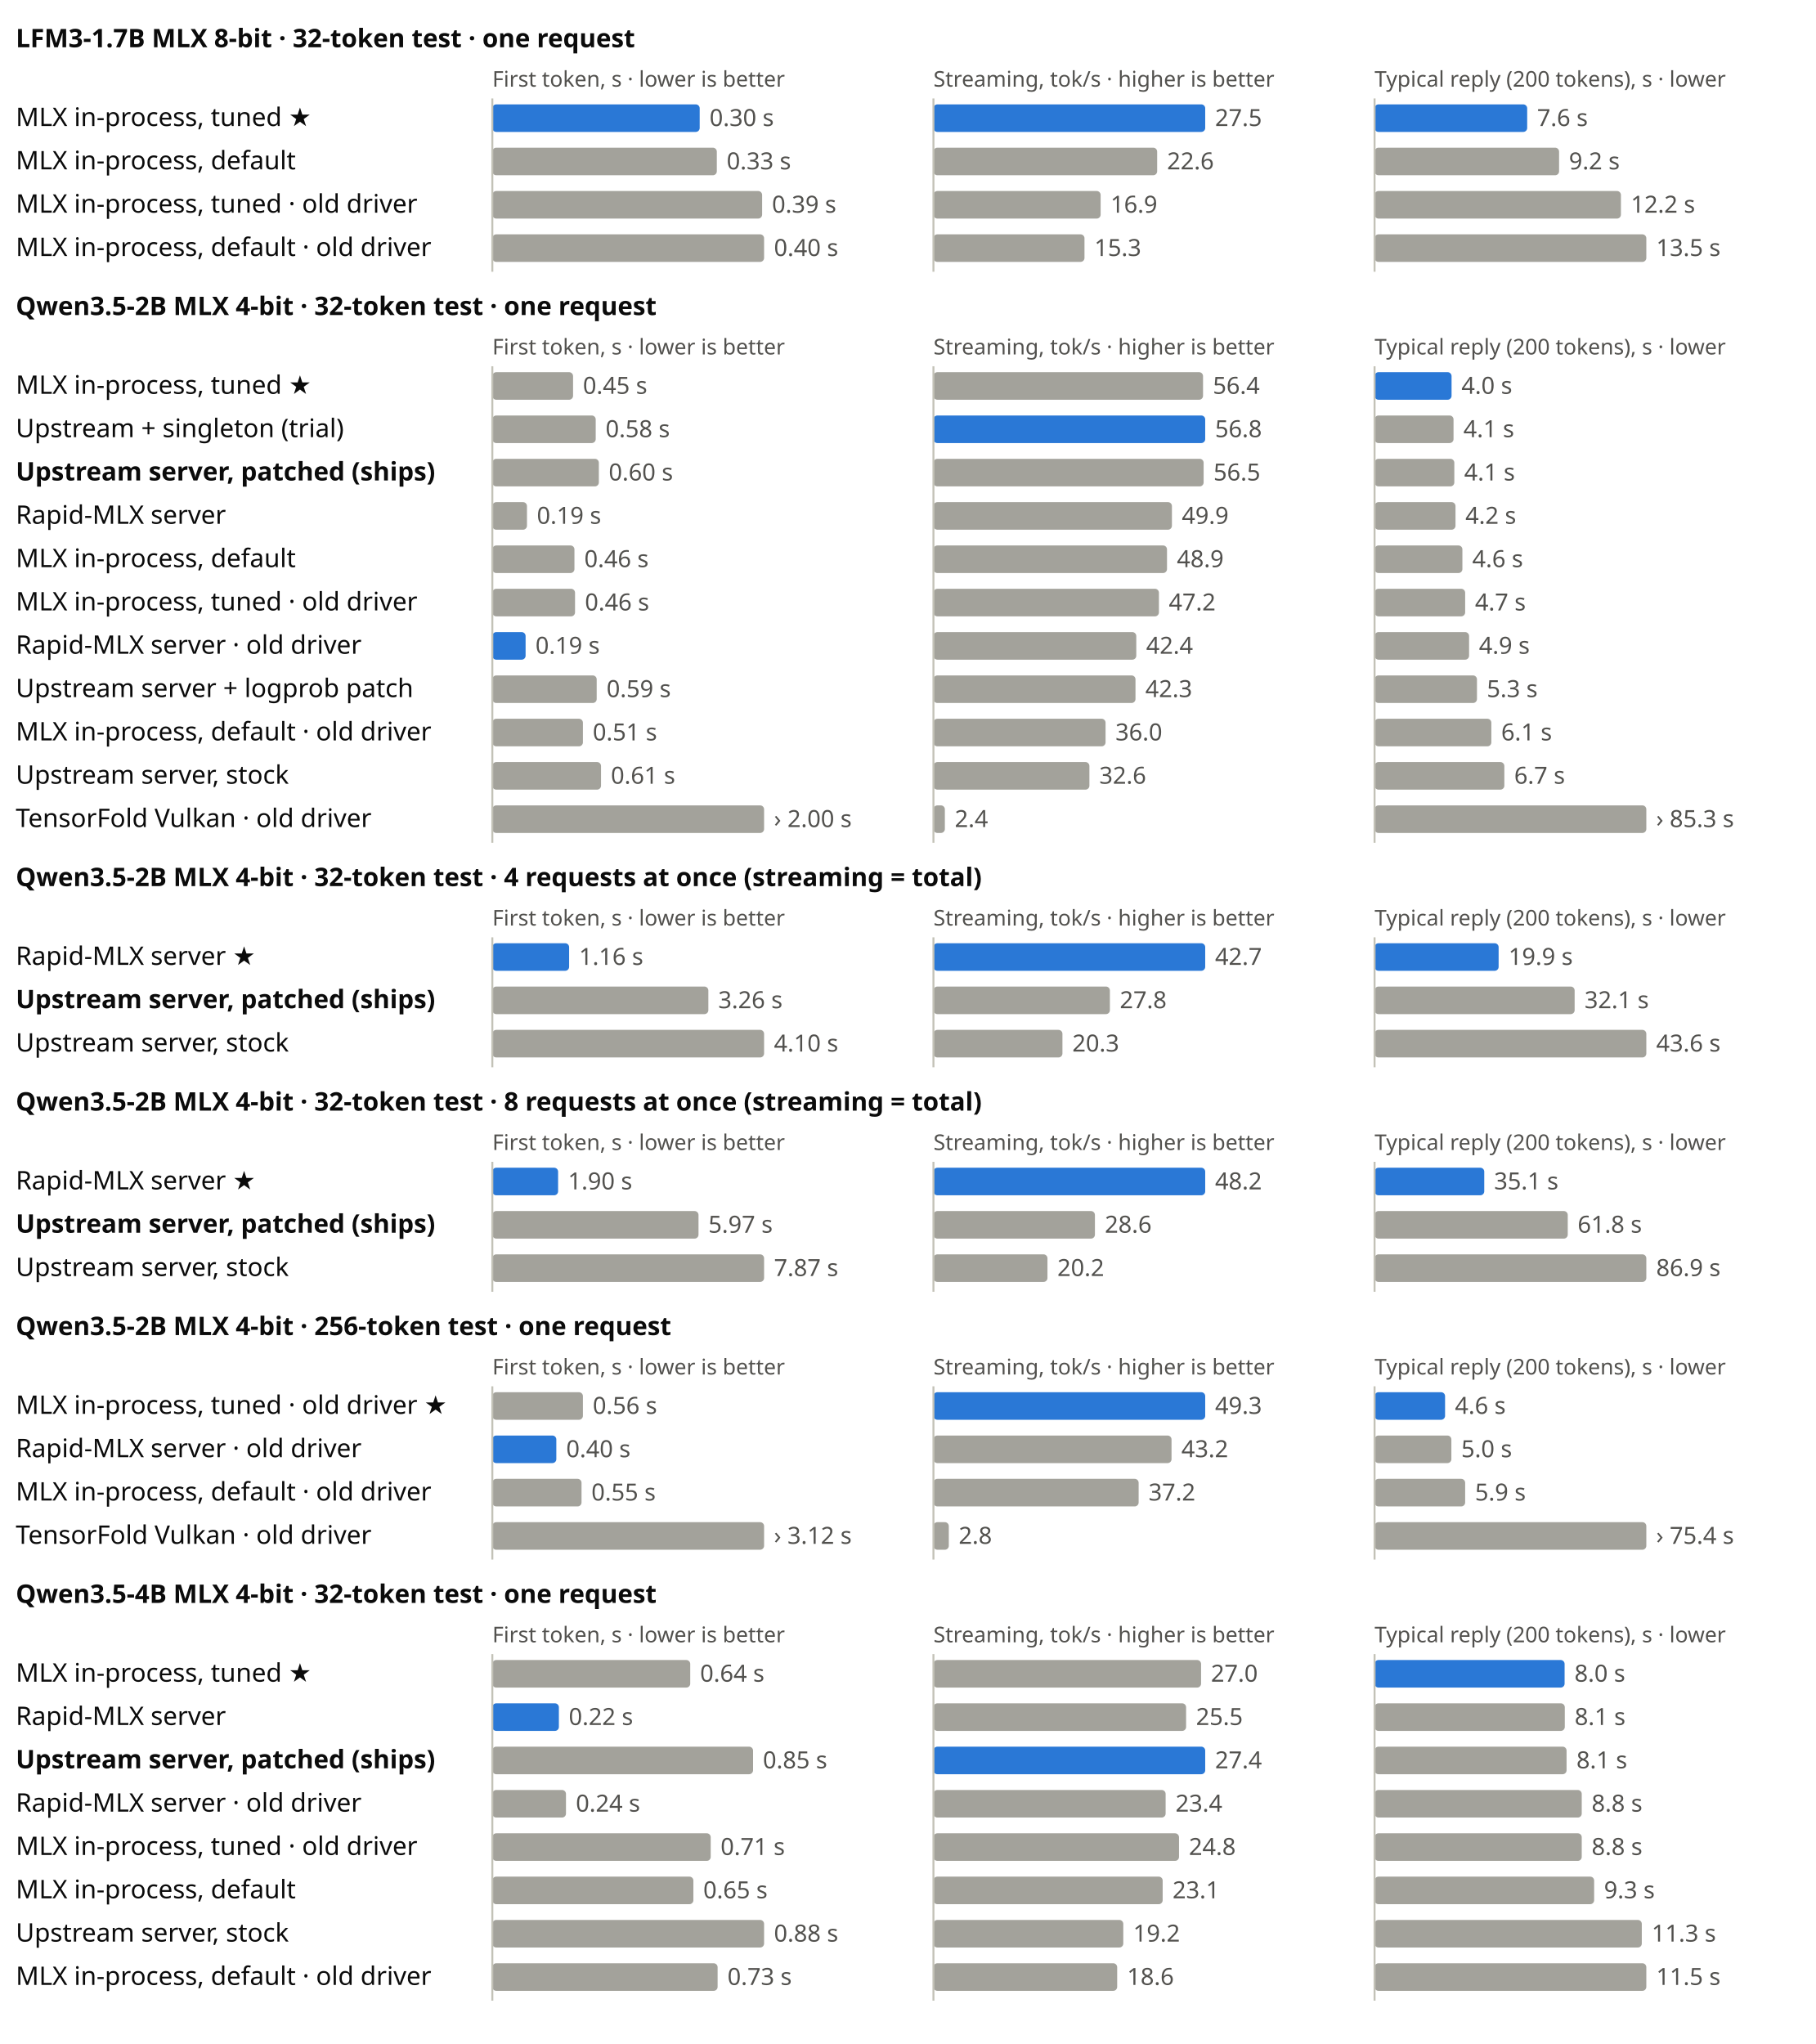
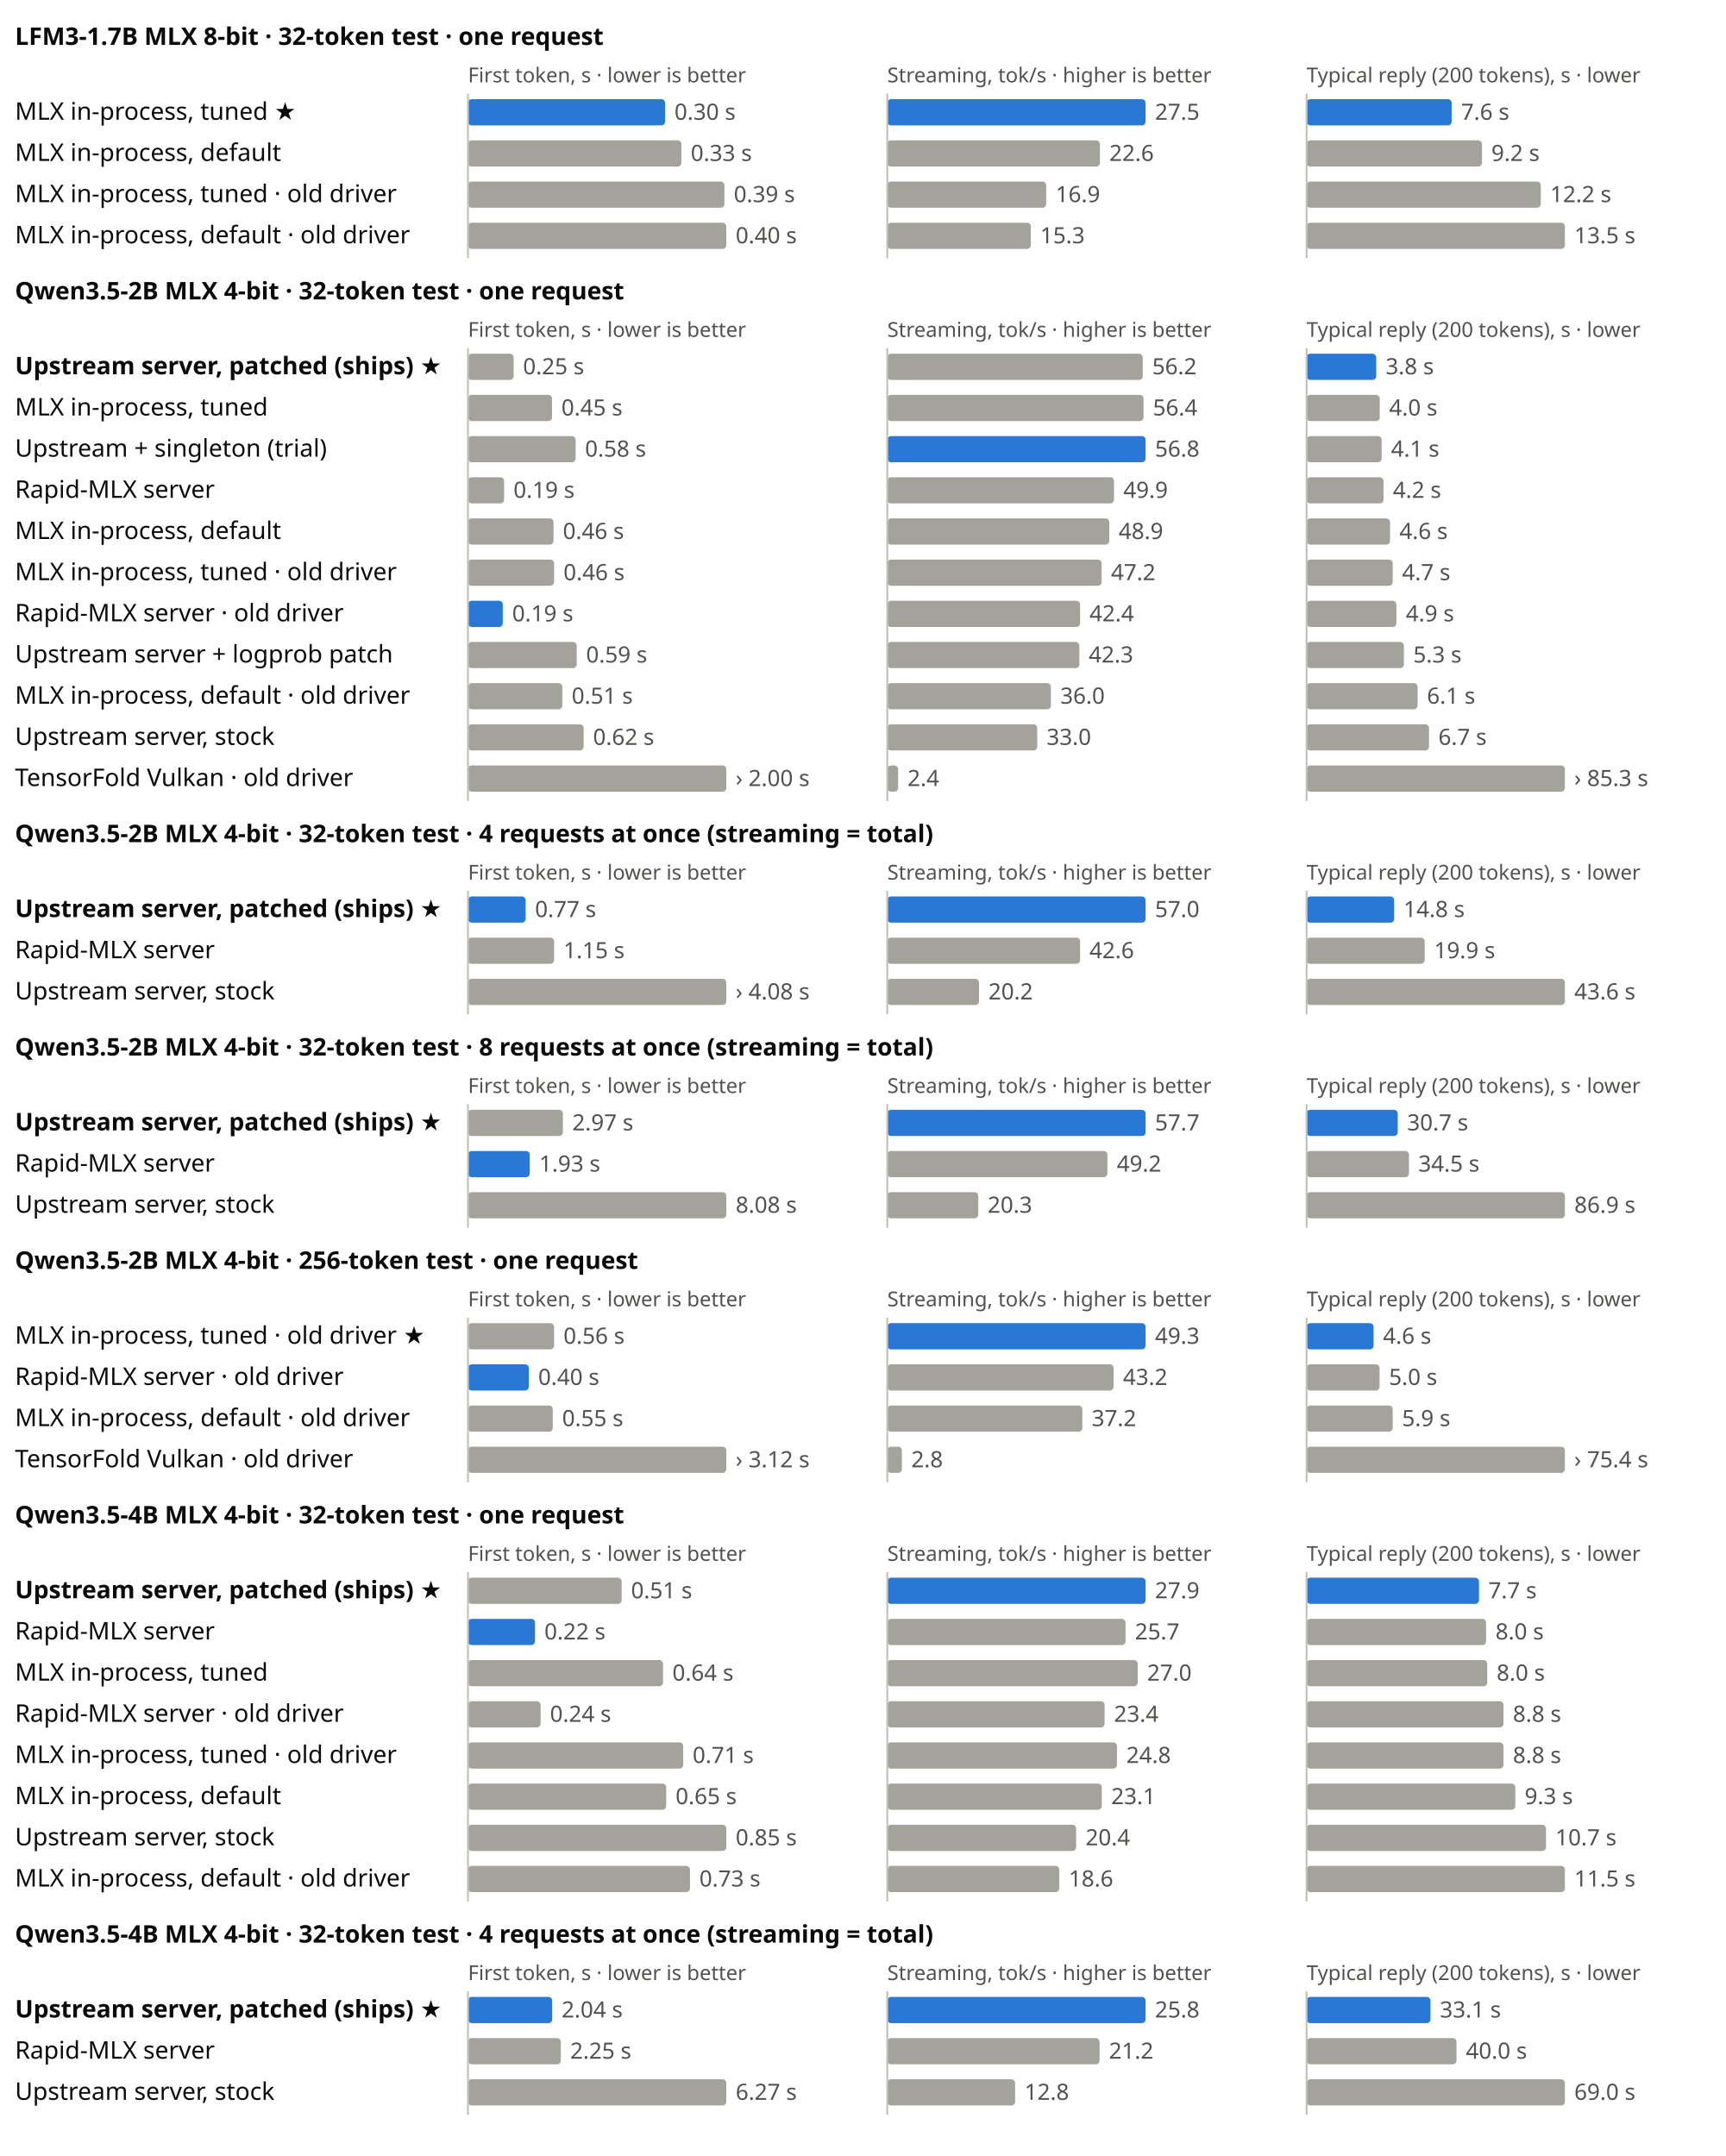
- <svg xmlns="http://www.w3.org/2000/svg" width="922" height="1038" viewBox="0 0 922 1038">
+ <svg xmlns="http://www.w3.org/2000/svg" width="922" height="1152" viewBox="0 0 922 1152">
  <rect width="100%" height="100%" class="bg" fill="none" />
  <style>svg{background:#fcfcfb}text{font:13px system-ui,sans-serif;fill:#0b0b0b}.h{font-weight:600}.a{font-size:11px;fill:#52514e}.v{fill:#52514e;font-size:12px}.s{font-weight:600}.bar{fill:#a3a29b}.best{fill:#2a78d6}.axis{stroke:#c3c2b7;stroke-width:1}@media (prefers-color-scheme:dark){svg{background:#1a1a19}text{fill:#f0efec}.a,.v{fill:#c3c2b7}.bar{fill:#6b6a64}.best{fill:#3987e5}.axis{stroke:#52514e}}</style>
  <text x="8" y="24" class="h">LFM3-1.7B MLX 8-bit · 32-token test · one request</text>
  <text x="250" y="44" class="a">First token, s · lower is better</text>
  <text x="474" y="44" class="a">Streaming, tok/s · higher is better</text>
  <text x="698" y="44" class="a">Typical reply (200 tokens), s · lower</text>
  <text x="8" y="64" class="l">MLX in-process, tuned ★</text>
  <g>
    <rect x="250" y="53" width="105.3" height="14" rx="2" class="best" />
    <text x="360.3" y="64" class="v">0.30 s</text>
  </g>
  <g>
    <rect x="474" y="53" width="138.0" height="14" rx="2" class="best" />
    <text x="617.0" y="64" class="v">27.5</text>
  </g>
  <g>
    <rect x="698" y="53" width="77.5" height="14" rx="2" class="best" />
    <text x="780.5" y="64" class="v">7.6 s</text>
  </g>
  <text x="8" y="86" class="l">MLX in-process, default</text>
  <g>
    <rect x="250" y="75" width="114.0" height="14" rx="2" class="bar" />
    <text x="369.0" y="86" class="v">0.33 s</text>
  </g>
  <g>
    <rect x="474" y="75" width="113.6" height="14" rx="2" class="bar" />
    <text x="592.6" y="86" class="v">22.6</text>
  </g>
  <g>
    <rect x="698" y="75" width="93.7" height="14" rx="2" class="bar" />
    <text x="796.7" y="86" class="v">9.2 s</text>
  </g>
  <text x="8" y="108" class="l">MLX in-process, tuned · old driver</text>
  <g>
    <rect x="250" y="97" width="137.0" height="14" rx="2" class="bar" />
    <text x="392.0" y="108" class="v">0.39 s</text>
  </g>
  <g>
    <rect x="474" y="97" width="84.9" height="14" rx="2" class="bar" />
    <text x="563.9" y="108" class="v">16.9</text>
  </g>
  <g>
    <rect x="698" y="97" width="125.1" height="14" rx="2" class="bar" />
    <text x="828.1" y="108" class="v">12.2 s</text>
  </g>
  <text x="8" y="130" class="l">MLX in-process, default · old driver</text>
  <g>
    <rect x="250" y="119" width="138.0" height="14" rx="2" class="bar" />
    <text x="393.0" y="130" class="v">0.40 s</text>
  </g>
  <g>
    <rect x="474" y="119" width="76.7" height="14" rx="2" class="bar" />
    <text x="555.7" y="130" class="v">15.3</text>
  </g>
  <g>
    <rect x="698" y="119" width="138.0" height="14" rx="2" class="bar" />
    <text x="841.0" y="130" class="v">13.5 s</text>
  </g>
  <line x1="250" y1="50" x2="250" y2="138" class="axis" />
  <line x1="474" y1="50" x2="474" y2="138" class="axis" />
  <line x1="698" y1="50" x2="698" y2="138" class="axis" />
  <text x="8" y="160" class="h">Qwen3.5-2B MLX 4-bit · 32-token test · one request</text>
  <text x="250" y="180" class="a">First token, s · lower is better</text>
  <text x="474" y="180" class="a">Streaming, tok/s · higher is better</text>
  <text x="698" y="180" class="a">Typical reply (200 tokens), s · lower</text>
-   <text x="8" y="200" class="l">MLX in-process, tuned ★</text>
-   <g>
-     <rect x="250" y="189" width="41.0" height="14" rx="2" class="bar" />
-     <text x="296.0" y="200" class="v">0.45 s</text>
-   </g>
-   <g>
-     <rect x="474" y="189" width="136.9" height="14" rx="2" class="bar" />
-     <text x="615.9" y="200" class="v">56.4</text>
-   </g>
-   <g>
-     <rect x="698" y="189" width="39.1" height="14" rx="2" class="best" />
-     <text x="742.1" y="200" class="v">4.0 s</text>
-   </g>
-   <text x="8" y="222" class="l">Upstream + singleton (trial)</text>
-   <g>
-     <rect x="250" y="211" width="52.5" height="14" rx="2" class="bar" />
-     <text x="307.5" y="222" class="v">0.58 s</text>
-   </g>
-   <g>
-     <rect x="474" y="211" width="138.0" height="14" rx="2" class="best" />
-     <text x="617.0" y="222" class="v">56.8</text>
-   </g>
-   <g>
-     <rect x="698" y="211" width="40.1" height="14" rx="2" class="bar" />
-     <text x="743.1" y="222" class="v">4.1 s</text>
-   </g>
-   <text x="8" y="244" class="l s">Upstream server, patched (ships)</text>
-   <g>
-     <rect x="250" y="233" width="54.1" height="14" rx="2" class="bar" />
-     <text x="309.1" y="244" class="v">0.60 s</text>
-   </g>
-   <g>
-     <rect x="474" y="233" width="137.2" height="14" rx="2" class="bar" />
-     <text x="616.2" y="244" class="v">56.5</text>
-   </g>
-   <g>
-     <rect x="698" y="233" width="40.5" height="14" rx="2" class="bar" />
-     <text x="743.5" y="244" class="v">4.1 s</text>
+   <text x="8" y="200" class="l s">Upstream server, patched (ships) ★</text>
+   <g>
+     <rect x="250" y="189" width="24.4" height="14" rx="2" class="bar" />
+     <text x="279.4" y="200" class="v">0.25 s</text>
+   </g>
+   <g>
+     <rect x="474" y="189" width="136.5" height="14" rx="2" class="bar" />
+     <text x="615.5" y="200" class="v">56.2</text>
+   </g>
+   <g>
+     <rect x="698" y="189" width="37.2" height="14" rx="2" class="best" />
+     <text x="740.2" y="200" class="v">3.8 s</text>
+   </g>
+   <text x="8" y="222" class="l">MLX in-process, tuned</text>
+   <g>
+     <rect x="250" y="211" width="44.9" height="14" rx="2" class="bar" />
+     <text x="299.9" y="222" class="v">0.45 s</text>
+   </g>
+   <g>
+     <rect x="474" y="211" width="136.9" height="14" rx="2" class="bar" />
+     <text x="615.9" y="222" class="v">56.4</text>
+   </g>
+   <g>
+     <rect x="698" y="211" width="39.1" height="14" rx="2" class="bar" />
+     <text x="742.1" y="222" class="v">4.0 s</text>
+   </g>
+   <text x="8" y="244" class="l">Upstream + singleton (trial)</text>
+   <g>
+     <rect x="250" y="233" width="57.5" height="14" rx="2" class="bar" />
+     <text x="312.5" y="244" class="v">0.58 s</text>
+   </g>
+   <g>
+     <rect x="474" y="233" width="138.0" height="14" rx="2" class="best" />
+     <text x="617.0" y="244" class="v">56.8</text>
+   </g>
+   <g>
+     <rect x="698" y="233" width="40.1" height="14" rx="2" class="bar" />
+     <text x="743.1" y="244" class="v">4.1 s</text>
  </g>
  <text x="8" y="266" class="l">Rapid-MLX server</text>
  <g>
-     <rect x="250" y="255" width="17.6" height="14" rx="2" class="bar" />
-     <text x="272.6" y="266" class="v">0.19 s</text>
+     <rect x="250" y="255" width="19.3" height="14" rx="2" class="bar" />
+     <text x="274.3" y="266" class="v">0.19 s</text>
  </g>
  <g>
    <rect x="474" y="255" width="121.1" height="14" rx="2" class="bar" />
    <text x="600.1" y="266" class="v">49.9</text>
  </g>
  <g>
    <rect x="698" y="255" width="41.1" height="14" rx="2" class="bar" />
    <text x="744.1" y="266" class="v">4.2 s</text>
  </g>
  <text x="8" y="288" class="l">MLX in-process, default</text>
  <g>
-     <rect x="250" y="277" width="41.7" height="14" rx="2" class="bar" />
-     <text x="296.7" y="288" class="v">0.46 s</text>
+     <rect x="250" y="277" width="45.7" height="14" rx="2" class="bar" />
+     <text x="300.7" y="288" class="v">0.46 s</text>
  </g>
  <g>
    <rect x="474" y="277" width="118.6" height="14" rx="2" class="bar" />
    <text x="597.6" y="288" class="v">48.9</text>
  </g>
  <g>
    <rect x="698" y="277" width="44.6" height="14" rx="2" class="bar" />
    <text x="747.6" y="288" class="v">4.6 s</text>
  </g>
  <text x="8" y="310" class="l">MLX in-process, tuned · old driver</text>
  <g>
-     <rect x="250" y="299" width="42.0" height="14" rx="2" class="bar" />
-     <text x="297.0" y="310" class="v">0.46 s</text>
+     <rect x="250" y="299" width="46.0" height="14" rx="2" class="bar" />
+     <text x="301.0" y="310" class="v">0.46 s</text>
  </g>
  <g>
    <rect x="474" y="299" width="114.5" height="14" rx="2" class="bar" />
    <text x="593.5" y="310" class="v">47.2</text>
  </g>
  <g>
    <rect x="698" y="299" width="46.0" height="14" rx="2" class="bar" />
    <text x="749.0" y="310" class="v">4.7 s</text>
  </g>
  <text x="8" y="332" class="l">Rapid-MLX server · old driver</text>
  <g>
-     <rect x="250" y="321" width="16.9" height="14" rx="2" class="best" />
-     <text x="271.9" y="332" class="v">0.19 s</text>
+     <rect x="250" y="321" width="18.6" height="14" rx="2" class="best" />
+     <text x="273.6" y="332" class="v">0.19 s</text>
  </g>
  <g>
    <rect x="474" y="321" width="103.0" height="14" rx="2" class="bar" />
    <text x="582.0" y="332" class="v">42.4</text>
  </g>
  <g>
    <rect x="698" y="321" width="48.0" height="14" rx="2" class="bar" />
    <text x="751.0" y="332" class="v">4.9 s</text>
  </g>
  <text x="8" y="354" class="l">Upstream server + logprob patch</text>
  <g>
-     <rect x="250" y="343" width="53.0" height="14" rx="2" class="bar" />
-     <text x="308.0" y="354" class="v">0.59 s</text>
+     <rect x="250" y="343" width="58.1" height="14" rx="2" class="bar" />
+     <text x="313.1" y="354" class="v">0.59 s</text>
  </g>
  <g>
    <rect x="474" y="343" width="102.6" height="14" rx="2" class="bar" />
    <text x="581.6" y="354" class="v">42.3</text>
  </g>
  <g>
    <rect x="698" y="343" width="52.0" height="14" rx="2" class="bar" />
    <text x="755.0" y="354" class="v">5.3 s</text>
  </g>
  <text x="8" y="376" class="l">MLX in-process, default · old driver</text>
  <g>
-     <rect x="250" y="365" width="46.0" height="14" rx="2" class="bar" />
-     <text x="301.0" y="376" class="v">0.51 s</text>
+     <rect x="250" y="365" width="50.4" height="14" rx="2" class="bar" />
+     <text x="305.4" y="376" class="v">0.51 s</text>
  </g>
  <g>
    <rect x="474" y="365" width="87.4" height="14" rx="2" class="bar" />
    <text x="566.4" y="376" class="v">36.0</text>
  </g>
  <g>
    <rect x="698" y="365" width="59.3" height="14" rx="2" class="bar" />
    <text x="762.3" y="376" class="v">6.1 s</text>
  </g>
  <text x="8" y="398" class="l">Upstream server, stock</text>
  <g>
-     <rect x="250" y="387" width="55.2" height="14" rx="2" class="bar" />
-     <text x="310.2" y="398" class="v">0.61 s</text>
-   </g>
-   <g>
-     <rect x="474" y="387" width="79.2" height="14" rx="2" class="bar" />
-     <text x="558.2" y="398" class="v">32.6</text>
-   </g>
-   <g>
-     <rect x="698" y="387" width="65.9" height="14" rx="2" class="bar" />
-     <text x="768.9" y="398" class="v">6.7 s</text>
+     <rect x="250" y="387" width="61.8" height="14" rx="2" class="bar" />
+     <text x="316.8" y="398" class="v">0.62 s</text>
+   </g>
+   <g>
+     <rect x="474" y="387" width="80.1" height="14" rx="2" class="bar" />
+     <text x="559.1" y="398" class="v">33.0</text>
+   </g>
+   <g>
+     <rect x="698" y="387" width="65.4" height="14" rx="2" class="bar" />
+     <text x="768.4" y="398" class="v">6.7 s</text>
  </g>
  <text x="8" y="420" class="l">TensorFold Vulkan · old driver</text>
  <g>
    <rect x="250" y="409" width="138.0" height="14" rx="2" class="bar" />
    <text x="393.0" y="420" class="v">› 2.00 s</text>
  </g>
  <g>
    <rect x="474" y="409" width="5.8" height="14" rx="2" class="bar" />
    <text x="484.8" y="420" class="v">2.4</text>
  </g>
  <g>
    <rect x="698" y="409" width="138.0" height="14" rx="2" class="bar" />
    <text x="841.0" y="420" class="v">› 85.3 s</text>
  </g>
  <line x1="250" y1="186" x2="250" y2="428" class="axis" />
  <line x1="474" y1="186" x2="474" y2="428" class="axis" />
  <line x1="698" y1="186" x2="698" y2="428" class="axis" />
  <text x="8" y="450" class="h">Qwen3.5-2B MLX 4-bit · 32-token test · 4 requests at once (streaming = total)</text>
  <text x="250" y="470" class="a">First token, s · lower is better</text>
  <text x="474" y="470" class="a">Streaming, tok/s · higher is better</text>
  <text x="698" y="470" class="a">Typical reply (200 tokens), s · lower</text>
-   <text x="8" y="490" class="l">Rapid-MLX server ★</text>
-   <g>
-     <rect x="250" y="479" width="39.0" height="14" rx="2" class="best" />
-     <text x="294.0" y="490" class="v">1.16 s</text>
+   <text x="8" y="490" class="l s">Upstream server, patched (ships) ★</text>
+   <g>
+     <rect x="250" y="479" width="30.8" height="14" rx="2" class="best" />
+     <text x="285.8" y="490" class="v">0.77 s</text>
  </g>
  <g>
    <rect x="474" y="479" width="138.0" height="14" rx="2" class="best" />
-     <text x="617.0" y="490" class="v">42.7</text>
-   </g>
-   <g>
-     <rect x="698" y="479" width="63.0" height="14" rx="2" class="best" />
-     <text x="766.0" y="490" class="v">19.9 s</text>
-   </g>
-   <text x="8" y="512" class="l s">Upstream server, patched (ships)</text>
-   <g>
-     <rect x="250" y="501" width="109.7" height="14" rx="2" class="bar" />
-     <text x="364.7" y="512" class="v">3.26 s</text>
-   </g>
-   <g>
-     <rect x="474" y="501" width="89.6" height="14" rx="2" class="bar" />
-     <text x="568.6" y="512" class="v">27.8</text>
-   </g>
-   <g>
-     <rect x="698" y="501" width="101.6" height="14" rx="2" class="bar" />
-     <text x="804.6" y="512" class="v">32.1 s</text>
+     <text x="617.0" y="490" class="v">57.0</text>
+   </g>
+   <g>
+     <rect x="698" y="479" width="46.8" height="14" rx="2" class="best" />
+     <text x="749.8" y="490" class="v">14.8 s</text>
+   </g>
+   <text x="8" y="512" class="l">Rapid-MLX server</text>
+   <g>
+     <rect x="250" y="501" width="46.0" height="14" rx="2" class="bar" />
+     <text x="301.0" y="512" class="v">1.15 s</text>
+   </g>
+   <g>
+     <rect x="474" y="501" width="103.0" height="14" rx="2" class="bar" />
+     <text x="582.0" y="512" class="v">42.6</text>
+   </g>
+   <g>
+     <rect x="698" y="501" width="63.1" height="14" rx="2" class="bar" />
+     <text x="766.1" y="512" class="v">19.9 s</text>
  </g>
  <text x="8" y="534" class="l">Upstream server, stock</text>
  <g>
    <rect x="250" y="523" width="138.0" height="14" rx="2" class="bar" />
-     <text x="393.0" y="534" class="v">4.10 s</text>
-   </g>
-   <g>
-     <rect x="474" y="523" width="65.5" height="14" rx="2" class="bar" />
-     <text x="544.5" y="534" class="v">20.3</text>
+     <text x="393.0" y="534" class="v">› 4.08 s</text>
+   </g>
+   <g>
+     <rect x="474" y="523" width="49.0" height="14" rx="2" class="bar" />
+     <text x="528.0" y="534" class="v">20.2</text>
  </g>
  <g>
    <rect x="698" y="523" width="138.0" height="14" rx="2" class="bar" />
    <text x="841.0" y="534" class="v">43.6 s</text>
  </g>
  <line x1="250" y1="476" x2="250" y2="542" class="axis" />
  <line x1="474" y1="476" x2="474" y2="542" class="axis" />
  <line x1="698" y1="476" x2="698" y2="542" class="axis" />
  <text x="8" y="564" class="h">Qwen3.5-2B MLX 4-bit · 32-token test · 8 requests at once (streaming = total)</text>
  <text x="250" y="584" class="a">First token, s · lower is better</text>
  <text x="474" y="584" class="a">Streaming, tok/s · higher is better</text>
  <text x="698" y="584" class="a">Typical reply (200 tokens), s · lower</text>
-   <text x="8" y="604" class="l">Rapid-MLX server ★</text>
-   <g>
-     <rect x="250" y="593" width="33.4" height="14" rx="2" class="best" />
-     <text x="288.4" y="604" class="v">1.90 s</text>
+   <text x="8" y="604" class="l s">Upstream server, patched (ships) ★</text>
+   <g>
+     <rect x="250" y="593" width="50.7" height="14" rx="2" class="bar" />
+     <text x="305.7" y="604" class="v">2.97 s</text>
  </g>
  <g>
    <rect x="474" y="593" width="138.0" height="14" rx="2" class="best" />
-     <text x="617.0" y="604" class="v">48.2</text>
-   </g>
-   <g>
-     <rect x="698" y="593" width="55.7" height="14" rx="2" class="best" />
-     <text x="758.7" y="604" class="v">35.1 s</text>
-   </g>
-   <text x="8" y="626" class="l s">Upstream server, patched (ships)</text>
-   <g>
-     <rect x="250" y="615" width="104.7" height="14" rx="2" class="bar" />
-     <text x="359.7" y="626" class="v">5.97 s</text>
-   </g>
-   <g>
-     <rect x="474" y="615" width="82.0" height="14" rx="2" class="bar" />
-     <text x="561.0" y="626" class="v">28.6</text>
-   </g>
-   <g>
-     <rect x="698" y="615" width="98.1" height="14" rx="2" class="bar" />
-     <text x="801.1" y="626" class="v">61.8 s</text>
+     <text x="617.0" y="604" class="v">57.7</text>
+   </g>
+   <g>
+     <rect x="698" y="593" width="48.7" height="14" rx="2" class="best" />
+     <text x="751.7" y="604" class="v">30.7 s</text>
+   </g>
+   <text x="8" y="626" class="l">Rapid-MLX server</text>
+   <g>
+     <rect x="250" y="615" width="33.0" height="14" rx="2" class="best" />
+     <text x="288.0" y="626" class="v">1.93 s</text>
+   </g>
+   <g>
+     <rect x="474" y="615" width="117.6" height="14" rx="2" class="bar" />
+     <text x="596.6" y="626" class="v">49.2</text>
+   </g>
+   <g>
+     <rect x="698" y="615" width="54.7" height="14" rx="2" class="bar" />
+     <text x="757.7" y="626" class="v">34.5 s</text>
  </g>
  <text x="8" y="648" class="l">Upstream server, stock</text>
  <g>
    <rect x="250" y="637" width="138.0" height="14" rx="2" class="bar" />
-     <text x="393.0" y="648" class="v">7.87 s</text>
-   </g>
-   <g>
-     <rect x="474" y="637" width="57.9" height="14" rx="2" class="bar" />
-     <text x="536.9" y="648" class="v">20.2</text>
+     <text x="393.0" y="648" class="v">8.08 s</text>
+   </g>
+   <g>
+     <rect x="474" y="637" width="48.6" height="14" rx="2" class="bar" />
+     <text x="527.6" y="648" class="v">20.3</text>
  </g>
  <g>
    <rect x="698" y="637" width="138.0" height="14" rx="2" class="bar" />
    <text x="841.0" y="648" class="v">86.9 s</text>
  </g>
  <line x1="250" y1="590" x2="250" y2="656" class="axis" />
  <line x1="474" y1="590" x2="474" y2="656" class="axis" />
  <line x1="698" y1="590" x2="698" y2="656" class="axis" />
  <text x="8" y="678" class="h">Qwen3.5-2B MLX 4-bit · 256-token test · one request</text>
  <text x="250" y="698" class="a">First token, s · lower is better</text>
  <text x="474" y="698" class="a">Streaming, tok/s · higher is better</text>
  <text x="698" y="698" class="a">Typical reply (200 tokens), s · lower</text>
  <text x="8" y="718" class="l">MLX in-process, tuned · old driver ★</text>
  <g>
    <rect x="250" y="707" width="46.0" height="14" rx="2" class="bar" />
    <text x="301.0" y="718" class="v">0.56 s</text>
  </g>
  <g>
    <rect x="474" y="707" width="138.0" height="14" rx="2" class="best" />
    <text x="617.0" y="718" class="v">49.3</text>
  </g>
  <g>
    <rect x="698" y="707" width="35.8" height="14" rx="2" class="best" />
    <text x="738.8" y="718" class="v">4.6 s</text>
  </g>
  <text x="8" y="740" class="l">Rapid-MLX server · old driver</text>
  <g>
    <rect x="250" y="729" width="32.5" height="14" rx="2" class="best" />
    <text x="287.5" y="740" class="v">0.40 s</text>
  </g>
  <g>
    <rect x="474" y="729" width="120.9" height="14" rx="2" class="bar" />
    <text x="599.9" y="740" class="v">43.2</text>
  </g>
  <g>
    <rect x="698" y="729" width="39.0" height="14" rx="2" class="bar" />
    <text x="742.0" y="740" class="v">5.0 s</text>
  </g>
  <text x="8" y="762" class="l">MLX in-process, default · old driver</text>
  <g>
    <rect x="250" y="751" width="45.3" height="14" rx="2" class="bar" />
    <text x="300.3" y="762" class="v">0.55 s</text>
  </g>
  <g>
    <rect x="474" y="751" width="104.2" height="14" rx="2" class="bar" />
    <text x="583.2" y="762" class="v">37.2</text>
  </g>
  <g>
    <rect x="698" y="751" width="46.0" height="14" rx="2" class="bar" />
    <text x="749.0" y="762" class="v">5.9 s</text>
  </g>
  <text x="8" y="784" class="l">TensorFold Vulkan · old driver</text>
  <g>
    <rect x="250" y="773" width="138.0" height="14" rx="2" class="bar" />
    <text x="393.0" y="784" class="v">› 3.12 s</text>
  </g>
  <g>
    <rect x="474" y="773" width="7.8" height="14" rx="2" class="bar" />
    <text x="486.8" y="784" class="v">2.8</text>
  </g>
  <g>
    <rect x="698" y="773" width="138.0" height="14" rx="2" class="bar" />
    <text x="841.0" y="784" class="v">› 75.4 s</text>
  </g>
  <line x1="250" y1="704" x2="250" y2="792" class="axis" />
  <line x1="474" y1="704" x2="474" y2="792" class="axis" />
  <line x1="698" y1="704" x2="698" y2="792" class="axis" />
  <text x="8" y="814" class="h">Qwen3.5-4B MLX 4-bit · 32-token test · one request</text>
  <text x="250" y="834" class="a">First token, s · lower is better</text>
  <text x="474" y="834" class="a">Streaming, tok/s · higher is better</text>
  <text x="698" y="834" class="a">Typical reply (200 tokens), s · lower</text>
-   <text x="8" y="854" class="l">MLX in-process, tuned ★</text>
-   <g>
-     <rect x="250" y="843" width="100.5" height="14" rx="2" class="bar" />
-     <text x="355.5" y="854" class="v">0.64 s</text>
-   </g>
-   <g>
-     <rect x="474" y="843" width="135.9" height="14" rx="2" class="bar" />
-     <text x="614.9" y="854" class="v">27.0</text>
-   </g>
-   <g>
-     <rect x="698" y="843" width="96.5" height="14" rx="2" class="best" />
-     <text x="799.5" y="854" class="v">8.0 s</text>
+   <text x="8" y="854" class="l s">Upstream server, patched (ships) ★</text>
+   <g>
+     <rect x="250" y="843" width="82.1" height="14" rx="2" class="bar" />
+     <text x="337.1" y="854" class="v">0.51 s</text>
+   </g>
+   <g>
+     <rect x="474" y="843" width="138.0" height="14" rx="2" class="best" />
+     <text x="617.0" y="854" class="v">27.9</text>
+   </g>
+   <g>
+     <rect x="698" y="843" width="92.1" height="14" rx="2" class="best" />
+     <text x="795.1" y="854" class="v">7.7 s</text>
  </g>
  <text x="8" y="876" class="l">Rapid-MLX server</text>
  <g>
-     <rect x="250" y="865" width="33.8" height="14" rx="2" class="best" />
-     <text x="288.8" y="876" class="v">0.22 s</text>
-   </g>
-   <g>
-     <rect x="474" y="865" width="128.3" height="14" rx="2" class="bar" />
-     <text x="607.3" y="876" class="v">25.5</text>
-   </g>
-   <g>
-     <rect x="698" y="865" width="96.6" height="14" rx="2" class="bar" />
-     <text x="799.6" y="876" class="v">8.1 s</text>
-   </g>
-   <text x="8" y="898" class="l s">Upstream server, patched (ships)</text>
-   <g>
-     <rect x="250" y="887" width="132.4" height="14" rx="2" class="bar" />
-     <text x="387.4" y="898" class="v">0.85 s</text>
-   </g>
-   <g>
-     <rect x="474" y="887" width="138.0" height="14" rx="2" class="best" />
-     <text x="617.0" y="898" class="v">27.4</text>
-   </g>
-   <g>
-     <rect x="698" y="887" width="97.5" height="14" rx="2" class="bar" />
-     <text x="800.5" y="898" class="v">8.1 s</text>
+     <rect x="250" y="865" width="35.8" height="14" rx="2" class="best" />
+     <text x="290.8" y="876" class="v">0.22 s</text>
+   </g>
+   <g>
+     <rect x="474" y="865" width="127.3" height="14" rx="2" class="bar" />
+     <text x="606.3" y="876" class="v">25.7</text>
+   </g>
+   <g>
+     <rect x="698" y="865" width="95.9" height="14" rx="2" class="bar" />
+     <text x="798.9" y="876" class="v">8.0 s</text>
+   </g>
+   <text x="8" y="898" class="l">MLX in-process, tuned</text>
+   <g>
+     <rect x="250" y="887" width="104.2" height="14" rx="2" class="bar" />
+     <text x="359.2" y="898" class="v">0.64 s</text>
+   </g>
+   <g>
+     <rect x="474" y="887" width="133.8" height="14" rx="2" class="bar" />
+     <text x="612.8" y="898" class="v">27.0</text>
+   </g>
+   <g>
+     <rect x="698" y="887" width="96.5" height="14" rx="2" class="bar" />
+     <text x="799.5" y="898" class="v">8.0 s</text>
  </g>
  <text x="8" y="920" class="l">Rapid-MLX server · old driver</text>
  <g>
-     <rect x="250" y="909" width="37.4" height="14" rx="2" class="bar" />
-     <text x="292.4" y="920" class="v">0.24 s</text>
-   </g>
-   <g>
-     <rect x="474" y="909" width="117.9" height="14" rx="2" class="bar" />
-     <text x="596.9" y="920" class="v">23.4</text>
+     <rect x="250" y="909" width="38.8" height="14" rx="2" class="bar" />
+     <text x="293.8" y="920" class="v">0.24 s</text>
+   </g>
+   <g>
+     <rect x="474" y="909" width="116.1" height="14" rx="2" class="bar" />
+     <text x="595.1" y="920" class="v">23.4</text>
  </g>
  <g>
    <rect x="698" y="909" width="105.2" height="14" rx="2" class="bar" />
    <text x="808.2" y="920" class="v">8.8 s</text>
  </g>
  <text x="8" y="942" class="l">MLX in-process, tuned · old driver</text>
  <g>
-     <rect x="250" y="931" width="110.9" height="14" rx="2" class="bar" />
-     <text x="365.9" y="942" class="v">0.71 s</text>
-   </g>
-   <g>
-     <rect x="474" y="931" width="124.7" height="14" rx="2" class="bar" />
-     <text x="603.7" y="942" class="v">24.8</text>
+     <rect x="250" y="931" width="115.0" height="14" rx="2" class="bar" />
+     <text x="370.0" y="942" class="v">0.71 s</text>
+   </g>
+   <g>
+     <rect x="474" y="931" width="122.7" height="14" rx="2" class="bar" />
+     <text x="601.7" y="942" class="v">24.8</text>
  </g>
  <g>
    <rect x="698" y="931" width="105.2" height="14" rx="2" class="bar" />
    <text x="808.2" y="942" class="v">8.8 s</text>
  </g>
  <text x="8" y="964" class="l">MLX in-process, default</text>
  <g>
-     <rect x="250" y="953" width="102.1" height="14" rx="2" class="bar" />
-     <text x="357.1" y="964" class="v">0.65 s</text>
-   </g>
-   <g>
-     <rect x="474" y="953" width="116.4" height="14" rx="2" class="bar" />
-     <text x="595.4" y="964" class="v">23.1</text>
+     <rect x="250" y="953" width="105.9" height="14" rx="2" class="bar" />
+     <text x="360.9" y="964" class="v">0.65 s</text>
+   </g>
+   <g>
+     <rect x="474" y="953" width="114.6" height="14" rx="2" class="bar" />
+     <text x="593.6" y="964" class="v">23.1</text>
  </g>
  <g>
    <rect x="698" y="953" width="111.5" height="14" rx="2" class="bar" />
    <text x="814.5" y="964" class="v">9.3 s</text>
  </g>
  <text x="8" y="986" class="l">Upstream server, stock</text>
  <g>
    <rect x="250" y="975" width="138.0" height="14" rx="2" class="bar" />
-     <text x="393.0" y="986" class="v">0.88 s</text>
-   </g>
-   <g>
-     <rect x="474" y="975" width="96.4" height="14" rx="2" class="bar" />
-     <text x="575.4" y="986" class="v">19.2</text>
-   </g>
-   <g>
-     <rect x="698" y="975" width="135.7" height="14" rx="2" class="bar" />
-     <text x="838.7" y="986" class="v">11.3 s</text>
+     <text x="393.0" y="986" class="v">0.85 s</text>
+   </g>
+   <g>
+     <rect x="474" y="975" width="100.9" height="14" rx="2" class="bar" />
+     <text x="579.9" y="986" class="v">20.4</text>
+   </g>
+   <g>
+     <rect x="698" y="975" width="127.9" height="14" rx="2" class="bar" />
+     <text x="830.9" y="986" class="v">10.7 s</text>
  </g>
  <text x="8" y="1008" class="l">MLX in-process, default · old driver</text>
  <g>
-     <rect x="250" y="997" width="114.4" height="14" rx="2" class="bar" />
-     <text x="369.4" y="1008" class="v">0.73 s</text>
-   </g>
-   <g>
-     <rect x="474" y="997" width="93.3" height="14" rx="2" class="bar" />
-     <text x="572.3" y="1008" class="v">18.6</text>
+     <rect x="250" y="997" width="118.6" height="14" rx="2" class="bar" />
+     <text x="373.6" y="1008" class="v">0.73 s</text>
+   </g>
+   <g>
+     <rect x="474" y="997" width="91.9" height="14" rx="2" class="bar" />
+     <text x="570.9" y="1008" class="v">18.6</text>
  </g>
  <g>
    <rect x="698" y="997" width="138.0" height="14" rx="2" class="bar" />
    <text x="841.0" y="1008" class="v">11.5 s</text>
  </g>
  <line x1="250" y1="840" x2="250" y2="1016" class="axis" />
  <line x1="474" y1="840" x2="474" y2="1016" class="axis" />
  <line x1="698" y1="840" x2="698" y2="1016" class="axis" />
+   <text x="8" y="1038" class="h">Qwen3.5-4B MLX 4-bit · 32-token test · 4 requests at once (streaming = total)</text>
+   <text x="250" y="1058" class="a">First token, s · lower is better</text>
+   <text x="474" y="1058" class="a">Streaming, tok/s · higher is better</text>
+   <text x="698" y="1058" class="a">Typical reply (200 tokens), s · lower</text>
+   <text x="8" y="1078" class="l s">Upstream server, patched (ships) ★</text>
+   <g>
+     <rect x="250" y="1067" width="45.0" height="14" rx="2" class="best" />
+     <text x="300.0" y="1078" class="v">2.04 s</text>
+   </g>
+   <g>
+     <rect x="474" y="1067" width="138.0" height="14" rx="2" class="best" />
+     <text x="617.0" y="1078" class="v">25.8</text>
+   </g>
+   <g>
+     <rect x="698" y="1067" width="66.2" height="14" rx="2" class="best" />
+     <text x="769.2" y="1078" class="v">33.1 s</text>
+   </g>
+   <text x="8" y="1100" class="l">Rapid-MLX server</text>
+   <g>
+     <rect x="250" y="1089" width="49.6" height="14" rx="2" class="bar" />
+     <text x="304.6" y="1100" class="v">2.25 s</text>
+   </g>
+   <g>
+     <rect x="474" y="1089" width="113.4" height="14" rx="2" class="bar" />
+     <text x="592.4" y="1100" class="v">21.2</text>
+   </g>
+   <g>
+     <rect x="698" y="1089" width="80.1" height="14" rx="2" class="bar" />
+     <text x="783.1" y="1100" class="v">40.0 s</text>
+   </g>
+   <text x="8" y="1122" class="l">Upstream server, stock</text>
+   <g>
+     <rect x="250" y="1111" width="138.0" height="14" rx="2" class="bar" />
+     <text x="393.0" y="1122" class="v">6.27 s</text>
+   </g>
+   <g>
+     <rect x="474" y="1111" width="68.3" height="14" rx="2" class="bar" />
+     <text x="547.3" y="1122" class="v">12.8</text>
+   </g>
+   <g>
+     <rect x="698" y="1111" width="138.0" height="14" rx="2" class="bar" />
+     <text x="841.0" y="1122" class="v">69.0 s</text>
+   </g>
+   <line x1="250" y1="1064" x2="250" y2="1130" class="axis" />
+   <line x1="474" y1="1064" x2="474" y2="1130" class="axis" />
+   <line x1="698" y1="1064" x2="698" y2="1130" class="axis" />
</svg>
